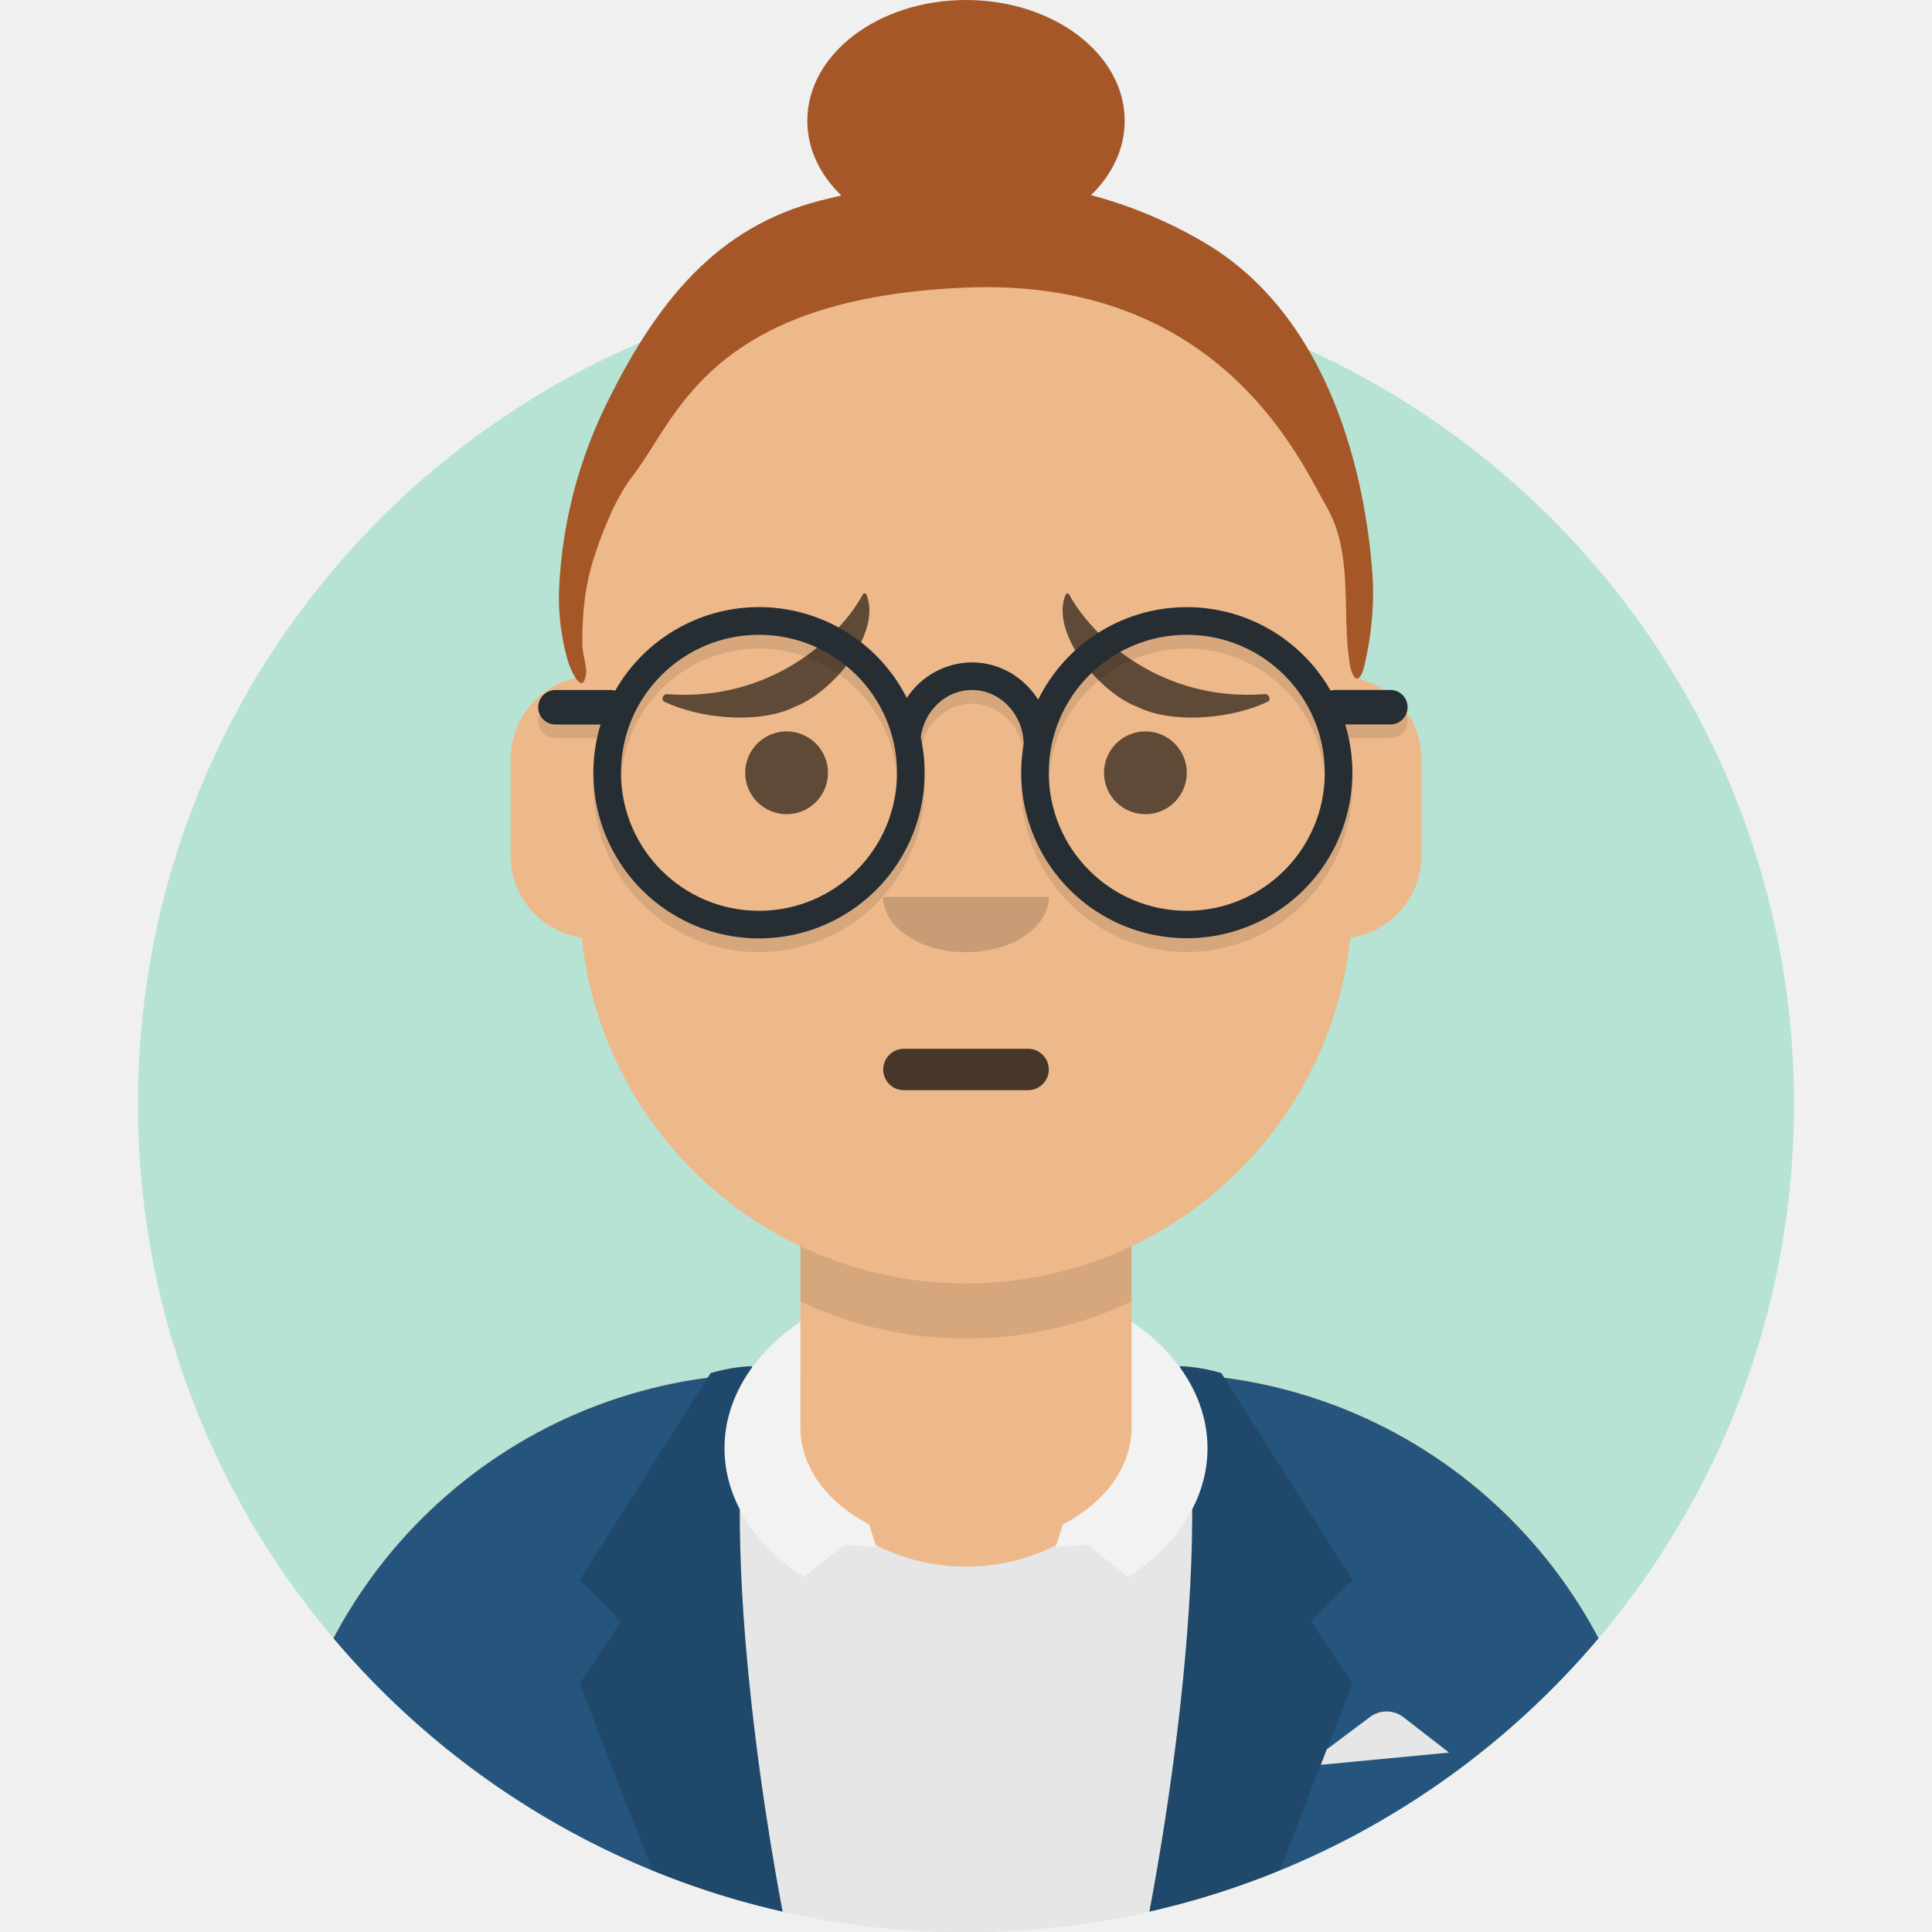
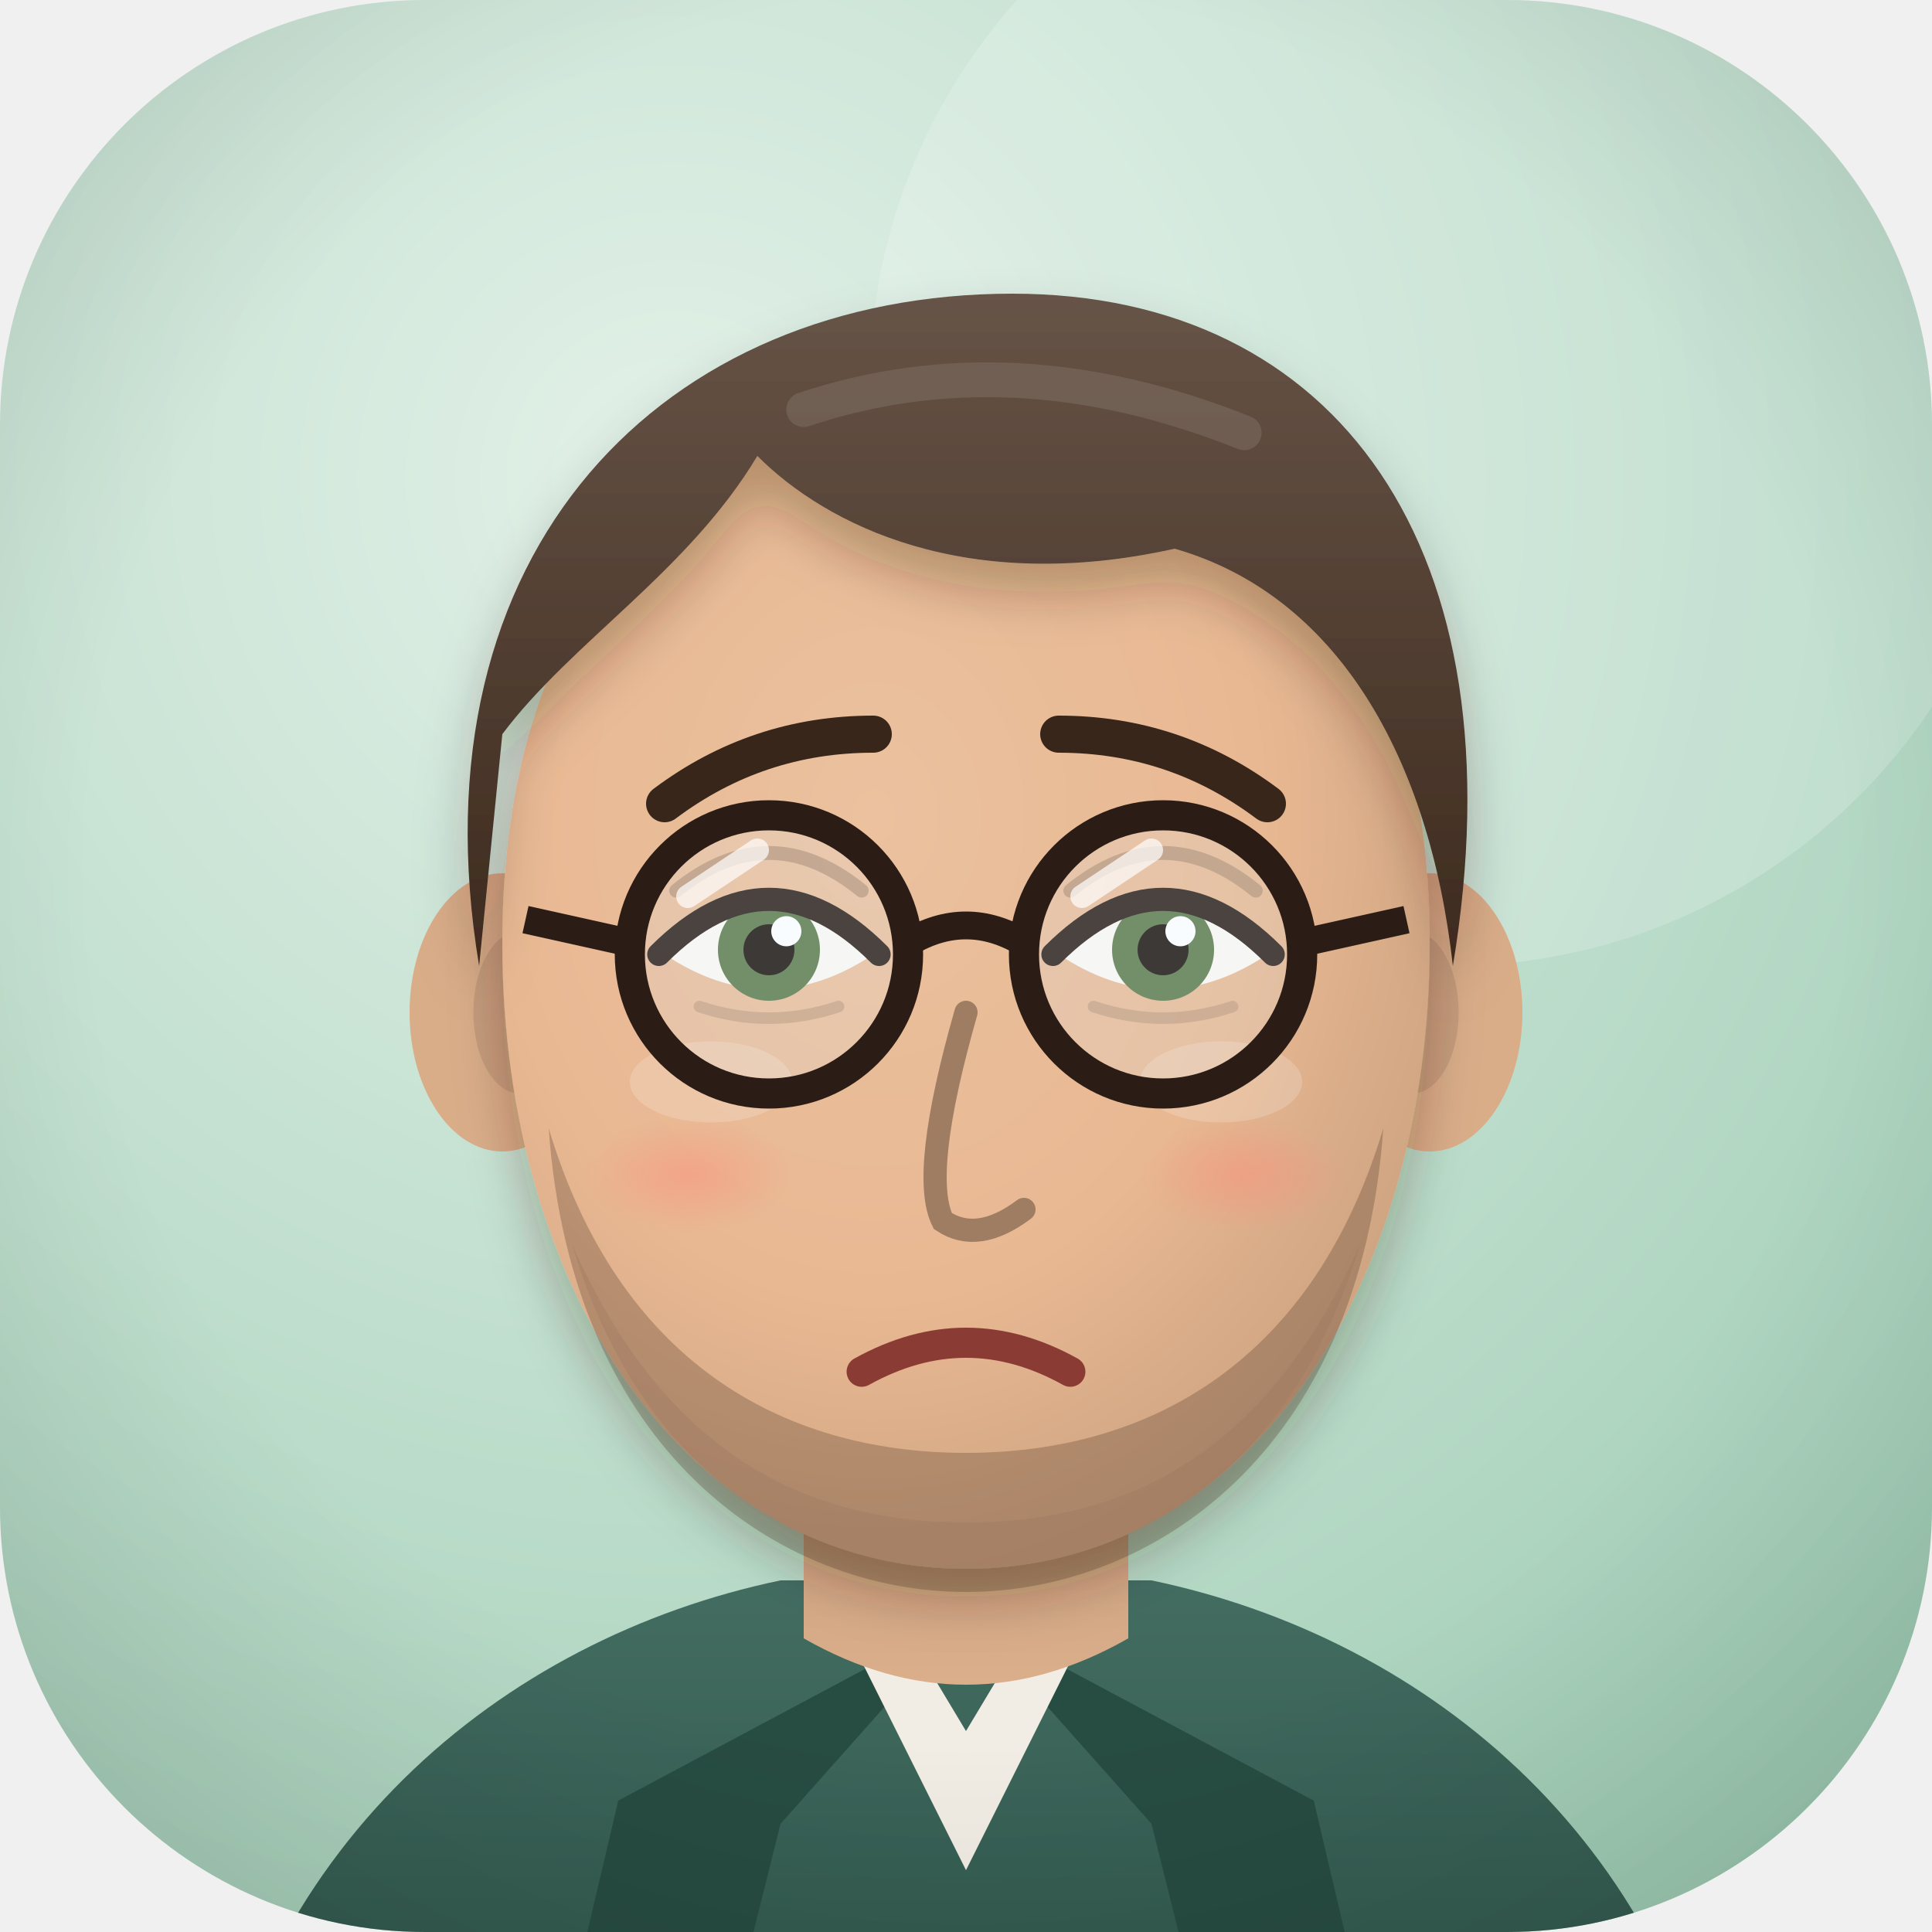
- <svg xmlns="http://www.w3.org/2000/svg" viewBox="0 0 280 280" fill="none" shape-rendering="auto">
-   <mask id="viewboxMask">
-     <rect width="280" height="280" rx="0" ry="0" x="0" y="0" fill="#fff" />
-   </mask>
-   <g mask="url(#viewboxMask)">
-     <g transform="translate(8)">
-       <circle cx="132" cy="160" r="120" fill="#b6e3d4" />
-       <mask id="styleCircle-a" style="mask-type:luminance" maskUnits="userSpaceOnUse" x="0" y="0" width="264" height="280">
-         <path d="M264 0H0v160h12c0 66.27 53.73 120 120 120 66.27 0 120-53.73 120-120h12V0Z" fill="#fff" />
-       </mask>
-       <g mask="url(#styleCircle-a)">
-         <path d="M132 36a56 56 0 0 0-56 56v6.17A12 12 0 0 0 66 110v14a12 12 0 0 0 10.3 11.88 56.04 56.04 0 0 0 31.7 44.73v18.4h-4a72 72 0 0 0-72 72v9h200v-9a72 72 0 0 0-72-72h-4v-18.39a56.04 56.04 0 0 0 31.7-44.73A12 12 0 0 0 198 124v-14a12 12 0 0 0-10-11.83V92a56 56 0 0 0-56-56Z" fill="#edb98a" />
-         <path d="M108 180.61v8a55.79 55.79 0 0 0 24 5.39c8.59 0 16.73-1.93 24-5.39v-8a55.79 55.79 0 0 1-24 5.39 55.79 55.79 0 0 1-24-5.39Z" fill="#000" fill-opacity=".1" />
-         <g transform="translate(0 170)">
-           <path d="M132 57.05c14.91 0 27-11.2 27-25 0-1.01-.06-2.01-.2-3h1.2a72 72 0 0 1 72 72V110H32v-8.95a72 72 0 0 1 72-72h1.2c-.14.99-.2 1.99-.2 3 0 13.8 12.09 25 27 25Z" fill="#E6E6E6" />
-           <path d="M100.78 29.12 101 28c-2.96.05-6 1-6 1l-.42.66A72.01 72.01 0 0 0 32 101.06V110h74s-10.7-51.56-5.24-80.8l.02-.08ZM158 110s11-53 5-82c2.96.05 6 1 6 1l.42.66a72.01 72.01 0 0 1 62.58 71.4V110h-74Z" fill="#25557c" />
-           <path d="M101 28c-6 29 5 82 5 82H90L76 74l6-9-6-6 19-30s3.04-.95 6-1ZM163 28c6 29-5 82-5 82h16l14-36-6-9 6-6-19-30s-3.04-.95-6-1Z" fill-rule="evenodd" clip-rule="evenodd" fill="#000" fill-opacity=".15" />
-           <path d="M108 21.54c-6.77 4.6-11 11.12-11 18.35 0 7.4 4.43 14.05 11.48 18.67l5.94-4.68 4.58.33-1-3.15.08-.06c-6.1-3.15-10.08-8.3-10.08-14.12V21.54ZM156 36.88c0 5.82-3.98 10.97-10.08 14.12l.08.06-1 3.15 4.58-.33 5.94 4.68C162.57 53.94 167 47.29 167 39.89c0-7.23-4.23-13.75-11-18.35v15.34Z" fill="#F2F2F2" />
-           <path d="m183.42 85.77.87-2.24 6.27-4.7a4 4 0 0 1 4.85.05l6.6 5.12-18.59 1.77Z" fill="#E6E6E6" />
-         </g>
-         <g transform="translate(78 134)">
-           <rect x="42" y="18" width="24" height="6" rx="3" fill="#000" fill-opacity=".7" />
-         </g>
-         <g transform="translate(104 122)">
-           <path fill-rule="evenodd" clip-rule="evenodd" d="M16 8c0 4.42 5.37 8 12 8s12-3.58 12-8" fill="#000" fill-opacity=".16" />
-         </g>
-         <g transform="translate(76 90)">
-           <path d="M36 22a6 6 0 1 1-12 0 6 6 0 0 1 12 0ZM88 22a6 6 0 1 1-12 0 6 6 0 0 1 12 0Z" fill="#000" fill-opacity=".6" />
-         </g>
-         <g transform="translate(76 82)">
-           <path d="m31.23 20.42-.9.4c-5.25 2.09-13.2 1.21-18.05-1.12-.57-.27-.18-1.15.4-1.1 14.92 1.14 24.96-8.15 28.37-14.45.1-.18.41-.2.49-.03 2.3 5.32-4.45 13.98-10.3 16.3ZM80.77 20.42l.9.4c5.25 2.09 13.2 1.21 18.05-1.12.57-.27.18-1.15-.4-1.1-14.92 1.14-24.96-8.15-28.37-14.45-.1-.18-.41-.2-.49-.03-2.3 5.32 4.45 13.98 10.3 16.3Z" fill-rule="evenodd" clip-rule="evenodd" fill="#000" fill-opacity=".6" />
-         </g>
-         <g transform="translate(-1)">
-           <path d="M151.12 28.28c3.06-2.97 4.88-6.71 4.88-10.78C156 7.84 145.7 0 133 0s-23 7.84-23 17.5c0 4.1 1.85 7.86 4.94 10.84-.99.22-1.95.45-2.9.69-15.1 3.8-24.02 14.62-31.68 30.62a67.68 67.68 0 0 0-6.34 25.83c-.13 3.41.33 6.94 1.25 10.22.33 1.2 2.15 5.39 2.65 2 .1-.66-.07-1.47-.24-2.27-.12-.55-.23-1.1-.26-1.6-.08-1.56 0-3.15.11-4.72.2-2.92.73-5.8 1.65-8.59 1.33-3.98 3.02-8.3 5.6-11.67.97-1.25 1.88-2.7 2.88-4.27 5.63-8.9 13.68-21.6 45.34-22.9 34.3-1.42 46.78 21.66 51.21 29.87.38.7.7 1.3.97 1.75 2.67 4.53 2.78 9.75 2.9 14.91.05 2.71.11 5.41.54 8 .47 2.84 1.54 2.78 2.13.23 1-4.33 1.47-8.83 1.15-13.28-.72-10.05-4.4-36.45-24.6-48.15a65.52 65.52 0 0 0-16.18-6.73Z" fill="#a55728" />
-         </g>
-         <g transform="translate(49 72)" />
-         <g transform="translate(62 42)">
-           <g fill-rule="evenodd" clip-rule="evenodd">
-             <path d="M40 96a24 24 0 0 1-22.96-31H10.5a2.5 2.5 0 0 1 0-5h8c.23 0 .45.03.66.09a24 24 0 0 1 42.26 1.06A11.36 11.36 0 0 1 70.86 56c4.01 0 7.55 2.14 9.6 5.4a24 24 0 0 1 42.38-1.31c.2-.06.43-.1.66-.1h8a2.5 2.5 0 1 1 0 5h-6.54a24 24 0 1 1-46.6 2.83c-.08-4.37-3.45-7.83-7.5-7.83-3.73 0-6.89 2.94-7.42 6.83A24 24 0 0 1 40 96Zm0-4a20 20 0 1 0 0-40 20 20 0 0 0 0 40Zm82-20a20 20 0 1 1-40 0 20 20 0 0 1 40 0Z" fill="#000" fill-opacity=".1" />
-             <path d="M40 94a24 24 0 0 1-22.96-31H10.5a2.5 2.5 0 0 1 0-5h8c.23 0 .45.03.66.09a24 24 0 0 1 42.26 1.06A11.36 11.36 0 0 1 70.86 54c4.01 0 7.55 2.14 9.6 5.4a24 24 0 0 1 42.38-1.31c.2-.06.43-.1.66-.1h8a2.5 2.5 0 1 1 0 5h-6.54a24 24 0 1 1-46.6 2.84c-.08-4.37-3.45-7.83-7.5-7.83-3.73 0-6.89 2.94-7.42 6.83A24 24 0 0 1 40 94Zm0-4a20 20 0 1 0 0-40 20 20 0 0 0 0 40Zm82-20a20 20 0 1 1-40 0 20 20 0 0 1 40 0Z" fill="#262e33" />
-           </g>
-         </g>
+ <svg xmlns="http://www.w3.org/2000/svg" viewBox="0 0 200 200" width="200" height="200">
+   <defs>
+     <radialGradient id="p2bg" cx="0.35" cy="0.25" r="0.9">
+       <stop offset="0" stop-color="#e3f1e8" stop-opacity="1" />
+       <stop offset="1" stop-color="#9fcdb5" stop-opacity="1" />
+     </radialGradient>
+     <radialGradient id="p2sk" cx="0.4" cy="0.35" r="0.7">
+       <stop offset="0" stop-color="#ebc19f" stop-opacity="1" />
+       <stop offset="0.6" stop-color="#e8b892" stop-opacity="1" />
+       <stop offset="1" stop-color="#cca280" stop-opacity="1" />
+     </radialGradient>
+     <linearGradient id="p2nk" x1="0" y1="0" x2="0" y2="1">
+       <stop offset="0" stop-color="#be9778" stop-opacity="1" />
+       <stop offset="1" stop-color="#dcaf8b" stop-opacity="1" />
+     </linearGradient>
+     <linearGradient id="p2hr" x1="0" y1="0" x2="0" y2="1">
+       <stop offset="0" stop-color="#675447" stop-opacity="1" />
+       <stop offset="1" stop-color="#3d2a1e" stop-opacity="1" />
+     </linearGradient>
+     <linearGradient id="p2cl" x1="0" y1="0" x2="0" y2="1">
+       <stop offset="0" stop-color="#446d62" stop-opacity="1" />
+       <stop offset="1" stop-color="#284f44" stop-opacity="1" />
+     </linearGradient>
+     <radialGradient id="p2bl" cx="0.5" cy="0.5" r="0.5">
+       <stop offset="0" stop-color="#ff8b7a" stop-opacity="0.45" />
+       <stop offset="1" stop-color="#ff8b7a" stop-opacity="0" />
+     </radialGradient>
+     <radialGradient id="p2vg" cx="0.5" cy="0.45" r="0.75">
+       <stop offset="0.6" stop-color="#000" stop-opacity="0" />
+       <stop offset="1" stop-color="#000" stop-opacity="0.16" />
+     </radialGradient>
+     <clipPath id="p2cp">
+       <rect width="200" height="200" rx="44" />
+     </clipPath>
+     <filter id="p2rm" x="-20%" y="-20%" width="140%" height="140%">
+       <feDropShadow dx="0" dy="2.5" stdDeviation="2.2" flood-color="#2b1a10" flood-opacity="0.28" />
+     </filter>
+   </defs>
+   <g clip-path="url(#p2cp)">
+     <rect width="200" height="200" fill="url(#p2bg)" />
+     <circle cx="150" cy="40" r="60" fill="#fff" opacity="0.18" />
+     <g transform="translate(100 112) scale(1.2) translate(-100 -104)">
+       <path d="M34 200 C38 170 60 152 84 147 L116 147 C140 152 162 170 166 200 Z" fill="url(#p2cl)" />
+       <path d="M100 150 L84 168 L76 200 L62 200 L70 166 Z" fill="#274c42" />
+       <path d="M100 150 L116 168 L124 200 L138 200 L130 166 Z" fill="#274c42" />
+       <path d="M90 152 L100 172 L110 152 L106 150 L100 160 L94 150 Z" fill="#f2ede4" />
+       <path d="M86 130 L86 152 Q100 160 114 152 L114 130 Z" fill="url(#p2nk)" />
+       <path d="M86 140 Q100 150 114 140 L114 134 Q100 144 86 134 Z" fill="#ae8a6e" opacity="0.35" />
+       <ellipse cx="60" cy="98" rx="8" ry="12" fill="#daad89" />
+       <ellipse cx="61.5" cy="98" rx="4" ry="7" fill="#ba9375" opacity="0.6" />
+       <ellipse cx="140" cy="98" rx="8" ry="12" fill="#daad89" />
+       <ellipse cx="138.5" cy="98" rx="4" ry="7" fill="#ba9375" opacity="0.6" />
+       <path d="M100 46 C126 46 140 64 140 92 C140 122 124 146 100 146 C76 146 60 122 60 92 C60 64 74 46 100 46 Z" fill="url(#p2sk)" filter="url(#p2rm)" />
+       <path d="M66 118 C72 138 86 146 100 146 C114 146 128 138 134 118 C126 136 114 142 100 142 C86 142 74 136 66 118 Z" fill="#ba9375" opacity="0.35" />
+       <ellipse cx="78" cy="104" rx="7" ry="3.5" fill="#fff" opacity="0.18" />
+       <ellipse cx="122" cy="104" rx="7" ry="3.5" fill="#fff" opacity="0.18" />
+       <ellipse cx="76" cy="112" rx="9" ry="5" fill="url(#p2bl)" />
+       <ellipse cx="124" cy="112" rx="9" ry="5" fill="url(#p2bl)" />
+       <path d="M74 80 Q82 74 92 74" stroke="#38261b" stroke-width="3.2" fill="none" stroke-linecap="round" />
+       <path d="M126 80 Q118 74 108 74" stroke="#38261b" stroke-width="3.2" fill="none" stroke-linecap="round" />
+       <path d="M74 93 Q83 84 92 93 Q83 99 74 93 Z" fill="#fbf8f4" />
+       <circle cx="83" cy="92.6" r="4.4" fill="#5b7a4a" />
+       <circle cx="83" cy="92.6" r="2.2" fill="#1a110c" />
+       <circle cx="84.5" cy="91" r="1.3" fill="#fff" />
+       <path d="M73.5 93 Q83 83.5 92.5 93" stroke="#2b1d16" stroke-width="2" fill="none" stroke-linecap="round" />
+       <path d="M75 87.5 Q83 81 91 87.5" stroke="#a28166" stroke-width="1.2" fill="none" opacity="0.6" stroke-linecap="round" />
+       <path d="M77 97.5 Q83 99.5 89 97.5" stroke="#ae8a6e" stroke-width="1" fill="none" opacity="0.5" stroke-linecap="round" />
+       <path d="M108 93 Q117 84 126 93 Q117 99 108 93 Z" fill="#fbf8f4" />
+       <circle cx="117" cy="92.6" r="4.4" fill="#5b7a4a" />
+       <circle cx="117" cy="92.6" r="2.2" fill="#1a110c" />
+       <circle cx="118.5" cy="91" r="1.3" fill="#fff" />
+       <path d="M107.5 93 Q117 83.5 126.5 93" stroke="#2b1d16" stroke-width="2" fill="none" stroke-linecap="round" />
+       <path d="M109 87.5 Q117 81 125 87.5" stroke="#a28166" stroke-width="1.2" fill="none" opacity="0.6" stroke-linecap="round" />
+       <path d="M111 97.5 Q117 99.5 123 97.5" stroke="#ae8a6e" stroke-width="1" fill="none" opacity="0.5" stroke-linecap="round" />
+       <path d="M100 98 Q96 112 98 116 Q101 118 105 115" stroke="#9e7d63" stroke-width="2" fill="none" stroke-linecap="round" />
+       <path d="M64 108 C66 136 84 148 100 148 C116 148 134 136 136 108 C130 128 116 136 100 136 C84 136 70 128 64 108 Z" fill="#4a3324" opacity="0.28" />
+       <path d="M91 129 Q100 124 109 129" stroke="#8a3b34" stroke-width="2.6" fill="none" stroke-linecap="round" />
+       <g filter="url(#p2rm)">
+         <path d="M58 94 C52 58 74 36 104 36 C132 36 148 58 142 94 C140 76 132 62 118 58 C100 62 88 56 82 50 C76 60 66 66 60 74 Z" fill="url(#p2hr)" />
+         <path d="M86 46 Q104 40 124 48" stroke="#7d6c61" stroke-width="3" fill="none" stroke-linecap="round" opacity="0.55" />
      </g>
+       <circle cx="83" cy="93" r="12" fill="#dfeffa" fill-opacity="0.18" stroke="#2b1d16" stroke-width="2.6" />
+       <circle cx="117" cy="93" r="12" fill="#dfeffa" fill-opacity="0.18" stroke="#2b1d16" stroke-width="2.6" />
+       <path d="M95 92 Q100 89 105 92" stroke="#2b1d16" stroke-width="2.4" fill="none" />
+       <path d="M71 92 L62 90 M129 92 L138 90" stroke="#2b1d16" stroke-width="2.4" />
+       <path d="M76 88 L82 84 M110 88 L116 84" stroke="#fff" stroke-width="2" stroke-linecap="round" opacity="0.7" />
    </g>
+     <rect width="200" height="200" fill="url(#p2vg)" />
  </g>
</svg>
